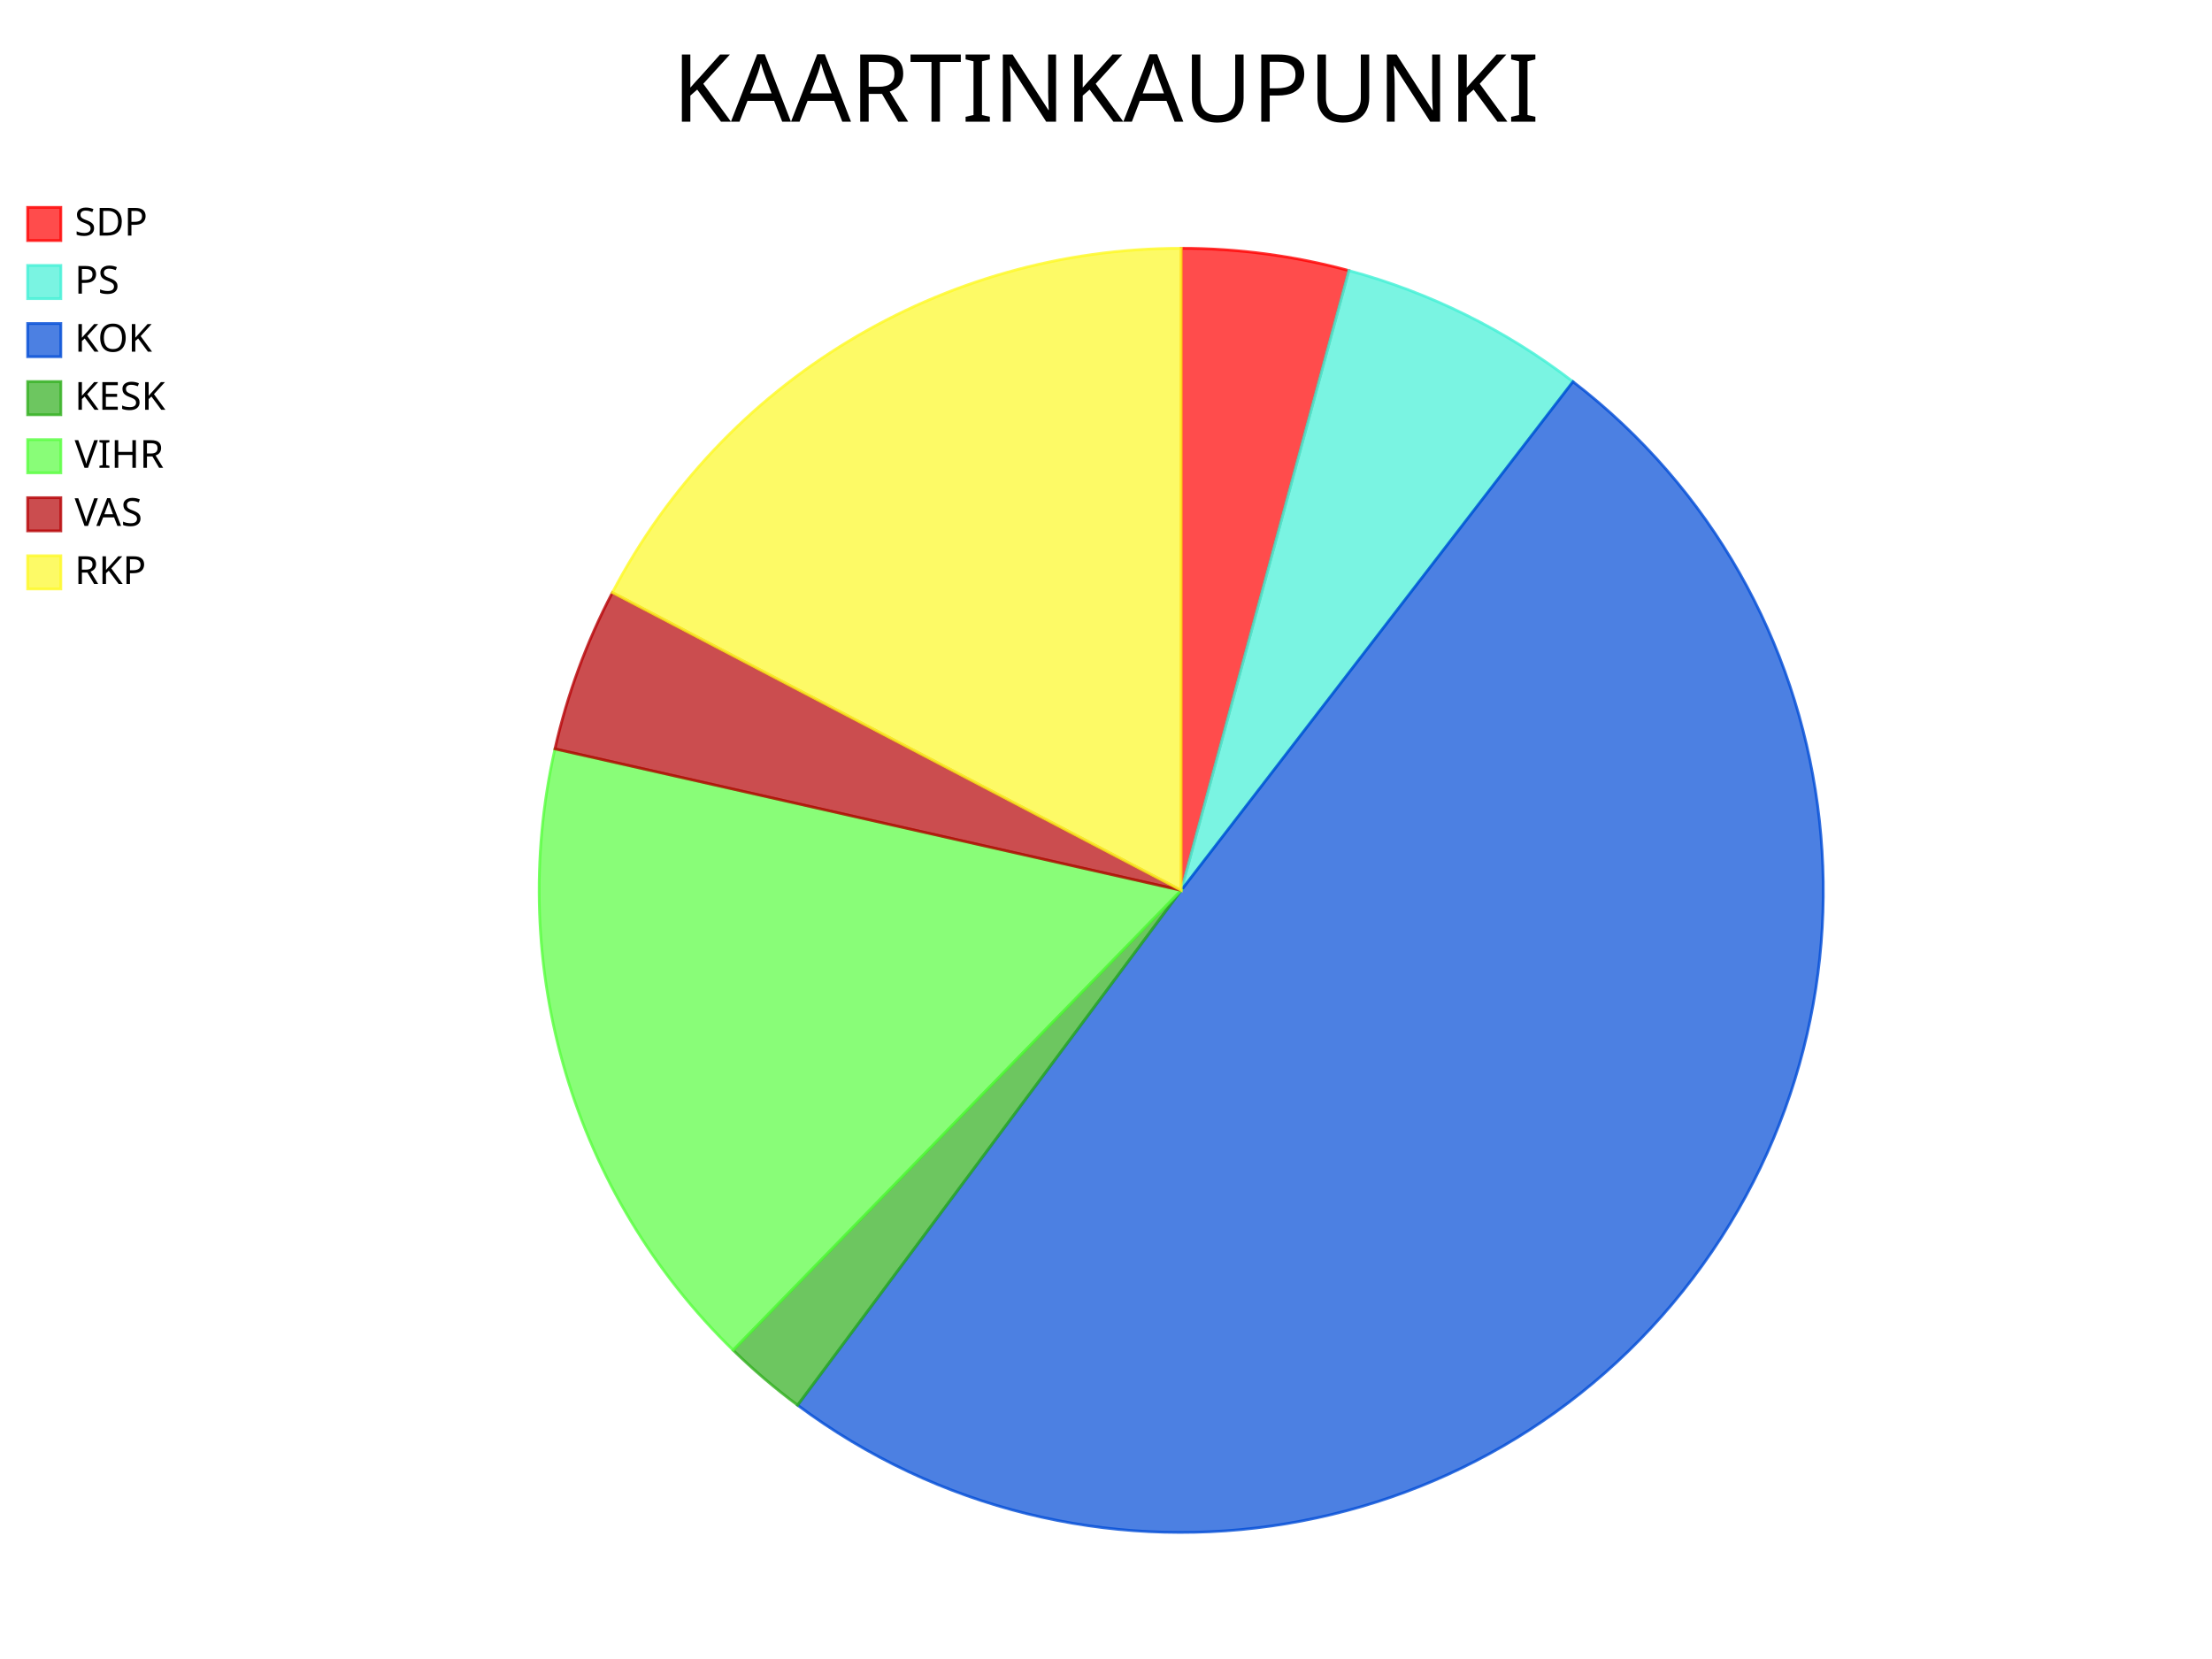
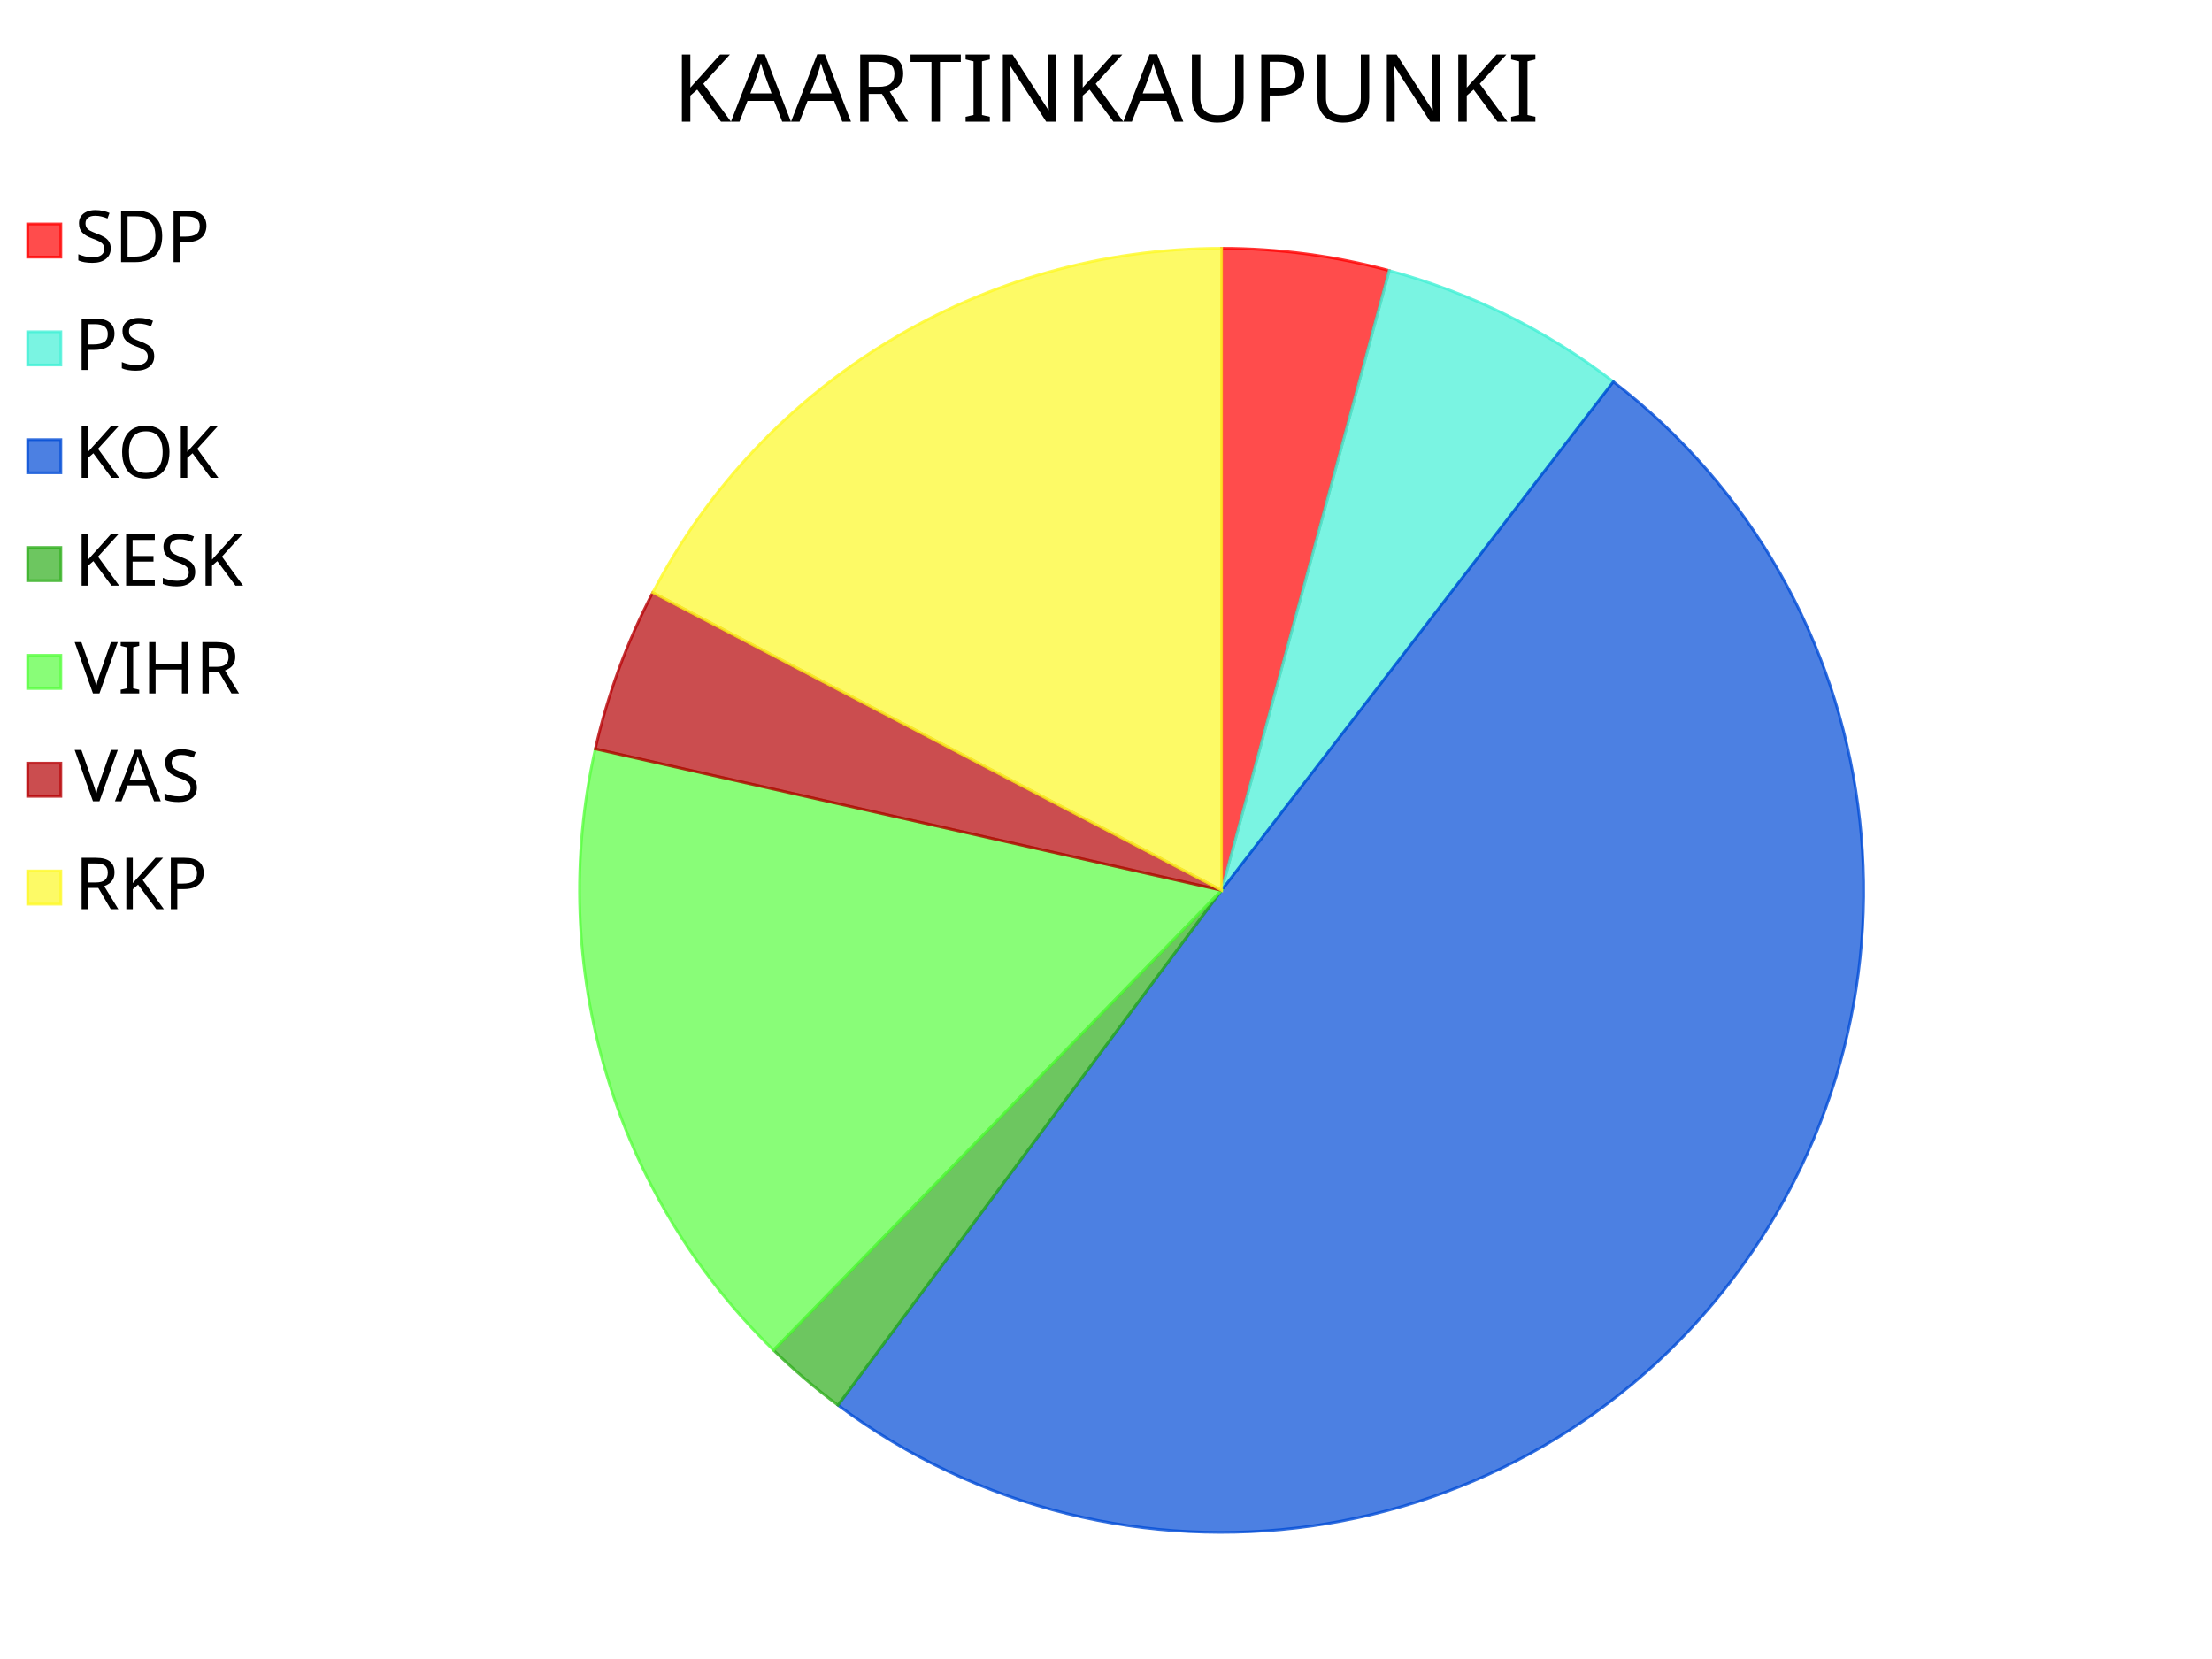
- <svg xmlns="http://www.w3.org/2000/svg" class="pygal-chart" id="chart-b4006392-f3b6-4b5c-adb9-81126d2e2dc3" viewBox="0 0 800 600">
+ <svg xmlns="http://www.w3.org/2000/svg" class="pygal-chart" id="chart-f762eaeb-7e1f-42f1-b79d-09980db1fa1d" viewBox="0 0 800 600">
  <defs>
-     <style type="text/css">#chart-b4006392-f3b6-4b5c-adb9-81126d2e2dc3{-webkit-user-select:none;-webkit-font-smoothing:antialiased;font-family:Poppins}#chart-b4006392-f3b6-4b5c-adb9-81126d2e2dc3 .title{font-family:Poppins;font-size:34px}#chart-b4006392-f3b6-4b5c-adb9-81126d2e2dc3 .legends .legend text{font-family:Poppins;font-size:14px}#chart-b4006392-f3b6-4b5c-adb9-81126d2e2dc3 .axis text{font-family:Poppins;font-size:10px}#chart-b4006392-f3b6-4b5c-adb9-81126d2e2dc3 .axis text.major{font-family:Poppins;font-size:10px}#chart-b4006392-f3b6-4b5c-adb9-81126d2e2dc3 .text-overlay text.value{font-family:Poppins;font-size:16px}#chart-b4006392-f3b6-4b5c-adb9-81126d2e2dc3 .text-overlay text.label{font-family:Poppins;font-size:10px}#chart-b4006392-f3b6-4b5c-adb9-81126d2e2dc3 .tooltip{font-family:Poppins;font-size:14px}#chart-b4006392-f3b6-4b5c-adb9-81126d2e2dc3 text.no_data{font-family:Poppins;font-size:64px}
- #chart-b4006392-f3b6-4b5c-adb9-81126d2e2dc3{background-color:#ffffff}#chart-b4006392-f3b6-4b5c-adb9-81126d2e2dc3 path,#chart-b4006392-f3b6-4b5c-adb9-81126d2e2dc3 line,#chart-b4006392-f3b6-4b5c-adb9-81126d2e2dc3 rect,#chart-b4006392-f3b6-4b5c-adb9-81126d2e2dc3 circle{-webkit-transition:300ms ease-in;-moz-transition:300ms ease-in;transition:300ms ease-in}#chart-b4006392-f3b6-4b5c-adb9-81126d2e2dc3 .graph &gt; .background{fill:#ffffff}#chart-b4006392-f3b6-4b5c-adb9-81126d2e2dc3 .plot &gt; .background{fill:#ffffff}#chart-b4006392-f3b6-4b5c-adb9-81126d2e2dc3 .graph{fill:#000000}#chart-b4006392-f3b6-4b5c-adb9-81126d2e2dc3 text.no_data{fill:#000000}#chart-b4006392-f3b6-4b5c-adb9-81126d2e2dc3 .title{fill:#000000}#chart-b4006392-f3b6-4b5c-adb9-81126d2e2dc3 .legends .legend text{fill:#000000}#chart-b4006392-f3b6-4b5c-adb9-81126d2e2dc3 .legends .legend:hover text{fill:#000000}#chart-b4006392-f3b6-4b5c-adb9-81126d2e2dc3 .axis .line{stroke:#000000}#chart-b4006392-f3b6-4b5c-adb9-81126d2e2dc3 .axis .guide.line{stroke:#000000}#chart-b4006392-f3b6-4b5c-adb9-81126d2e2dc3 .axis .major.line{stroke:#000000}#chart-b4006392-f3b6-4b5c-adb9-81126d2e2dc3 .axis text.major{fill:#000000}#chart-b4006392-f3b6-4b5c-adb9-81126d2e2dc3 .axis.y .guides:hover .guide.line,#chart-b4006392-f3b6-4b5c-adb9-81126d2e2dc3 .line-graph .axis.x .guides:hover .guide.line,#chart-b4006392-f3b6-4b5c-adb9-81126d2e2dc3 .stackedline-graph .axis.x .guides:hover .guide.line,#chart-b4006392-f3b6-4b5c-adb9-81126d2e2dc3 .xy-graph .axis.x .guides:hover .guide.line{stroke:#000000}#chart-b4006392-f3b6-4b5c-adb9-81126d2e2dc3 .axis .guides:hover text{fill:#000000}#chart-b4006392-f3b6-4b5c-adb9-81126d2e2dc3 .reactive{fill-opacity:.7;stroke-opacity:.8}#chart-b4006392-f3b6-4b5c-adb9-81126d2e2dc3 .ci{stroke:#000000}#chart-b4006392-f3b6-4b5c-adb9-81126d2e2dc3 .reactive.active,#chart-b4006392-f3b6-4b5c-adb9-81126d2e2dc3 .active .reactive{fill-opacity:.9;stroke-opacity:.9;stroke-width:4}#chart-b4006392-f3b6-4b5c-adb9-81126d2e2dc3 .ci .reactive.active{stroke-width:1.5}#chart-b4006392-f3b6-4b5c-adb9-81126d2e2dc3 .series text{fill:#000000}#chart-b4006392-f3b6-4b5c-adb9-81126d2e2dc3 .tooltip rect{fill:#ffffff;stroke:#000000;-webkit-transition:opacity 300ms ease-in;-moz-transition:opacity 300ms ease-in;transition:opacity 300ms ease-in}#chart-b4006392-f3b6-4b5c-adb9-81126d2e2dc3 .tooltip .label{fill:#000000}#chart-b4006392-f3b6-4b5c-adb9-81126d2e2dc3 .tooltip .label{fill:#000000}#chart-b4006392-f3b6-4b5c-adb9-81126d2e2dc3 .tooltip .legend{font-size:.8em;fill:#000000}#chart-b4006392-f3b6-4b5c-adb9-81126d2e2dc3 .tooltip .x_label{font-size:.6em;fill:#000000}#chart-b4006392-f3b6-4b5c-adb9-81126d2e2dc3 .tooltip .xlink{font-size:.5em;text-decoration:underline}#chart-b4006392-f3b6-4b5c-adb9-81126d2e2dc3 .tooltip .value{font-size:1.5em}#chart-b4006392-f3b6-4b5c-adb9-81126d2e2dc3 .bound{font-size:.5em}#chart-b4006392-f3b6-4b5c-adb9-81126d2e2dc3 .max-value{font-size:.75em;fill:#000000}#chart-b4006392-f3b6-4b5c-adb9-81126d2e2dc3 .map-element{fill:#ffffff;stroke:#000000 !important}#chart-b4006392-f3b6-4b5c-adb9-81126d2e2dc3 .map-element .reactive{fill-opacity:inherit;stroke-opacity:inherit}#chart-b4006392-f3b6-4b5c-adb9-81126d2e2dc3 .color-0,#chart-b4006392-f3b6-4b5c-adb9-81126d2e2dc3 .color-0 a:visited{stroke:#ff0000;fill:#ff0000}#chart-b4006392-f3b6-4b5c-adb9-81126d2e2dc3 .color-1,#chart-b4006392-f3b6-4b5c-adb9-81126d2e2dc3 .color-1 a:visited{stroke:#42f0d6;fill:#42f0d6}#chart-b4006392-f3b6-4b5c-adb9-81126d2e2dc3 .color-2,#chart-b4006392-f3b6-4b5c-adb9-81126d2e2dc3 .color-2 a:visited{stroke:#004bd6;fill:#004bd6}#chart-b4006392-f3b6-4b5c-adb9-81126d2e2dc3 .color-3,#chart-b4006392-f3b6-4b5c-adb9-81126d2e2dc3 .color-3 a:visited{stroke:#30af1d;fill:#30af1d}#chart-b4006392-f3b6-4b5c-adb9-81126d2e2dc3 .color-4,#chart-b4006392-f3b6-4b5c-adb9-81126d2e2dc3 .color-4 a:visited{stroke:#58fd3f;fill:#58fd3f}#chart-b4006392-f3b6-4b5c-adb9-81126d2e2dc3 .color-5,#chart-b4006392-f3b6-4b5c-adb9-81126d2e2dc3 .color-5 a:visited{stroke:#b60205;fill:#b60205}#chart-b4006392-f3b6-4b5c-adb9-81126d2e2dc3 .color-6,#chart-b4006392-f3b6-4b5c-adb9-81126d2e2dc3 .color-6 a:visited{stroke:#fdf926;fill:#fdf926}#chart-b4006392-f3b6-4b5c-adb9-81126d2e2dc3 .text-overlay .color-0 text{fill:black}#chart-b4006392-f3b6-4b5c-adb9-81126d2e2dc3 .text-overlay .color-1 text{fill:black}#chart-b4006392-f3b6-4b5c-adb9-81126d2e2dc3 .text-overlay .color-2 text{fill:black}#chart-b4006392-f3b6-4b5c-adb9-81126d2e2dc3 .text-overlay .color-3 text{fill:black}#chart-b4006392-f3b6-4b5c-adb9-81126d2e2dc3 .text-overlay .color-4 text{fill:black}#chart-b4006392-f3b6-4b5c-adb9-81126d2e2dc3 .text-overlay .color-5 text{fill:black}#chart-b4006392-f3b6-4b5c-adb9-81126d2e2dc3 .text-overlay .color-6 text{fill:black}
- #chart-b4006392-f3b6-4b5c-adb9-81126d2e2dc3 text.no_data{text-anchor:middle}#chart-b4006392-f3b6-4b5c-adb9-81126d2e2dc3 .guide.line{fill:none}#chart-b4006392-f3b6-4b5c-adb9-81126d2e2dc3 .centered{text-anchor:middle}#chart-b4006392-f3b6-4b5c-adb9-81126d2e2dc3 .title{text-anchor:middle}#chart-b4006392-f3b6-4b5c-adb9-81126d2e2dc3 .legends .legend text{fill-opacity:1}#chart-b4006392-f3b6-4b5c-adb9-81126d2e2dc3 .axis.x text{text-anchor:middle}#chart-b4006392-f3b6-4b5c-adb9-81126d2e2dc3 .axis.x:not(.web) text[transform]{text-anchor:start}#chart-b4006392-f3b6-4b5c-adb9-81126d2e2dc3 .axis.x:not(.web) text[transform].backwards{text-anchor:end}#chart-b4006392-f3b6-4b5c-adb9-81126d2e2dc3 .axis.y text{text-anchor:end}#chart-b4006392-f3b6-4b5c-adb9-81126d2e2dc3 .axis.y text[transform].backwards{text-anchor:start}#chart-b4006392-f3b6-4b5c-adb9-81126d2e2dc3 .axis.y2 text{text-anchor:start}#chart-b4006392-f3b6-4b5c-adb9-81126d2e2dc3 .axis.y2 text[transform].backwards{text-anchor:end}#chart-b4006392-f3b6-4b5c-adb9-81126d2e2dc3 .axis .guide.line{stroke-dasharray:4,4}#chart-b4006392-f3b6-4b5c-adb9-81126d2e2dc3 .axis .major.guide.line{stroke-dasharray:6,6}#chart-b4006392-f3b6-4b5c-adb9-81126d2e2dc3 .horizontal .axis.y .guide.line,#chart-b4006392-f3b6-4b5c-adb9-81126d2e2dc3 .horizontal .axis.y2 .guide.line,#chart-b4006392-f3b6-4b5c-adb9-81126d2e2dc3 .vertical .axis.x .guide.line{opacity:0}#chart-b4006392-f3b6-4b5c-adb9-81126d2e2dc3 .horizontal .axis.always_show .guide.line,#chart-b4006392-f3b6-4b5c-adb9-81126d2e2dc3 .vertical .axis.always_show .guide.line{opacity:1 !important}#chart-b4006392-f3b6-4b5c-adb9-81126d2e2dc3 .axis.y .guides:hover .guide.line,#chart-b4006392-f3b6-4b5c-adb9-81126d2e2dc3 .axis.y2 .guides:hover .guide.line,#chart-b4006392-f3b6-4b5c-adb9-81126d2e2dc3 .axis.x .guides:hover .guide.line{opacity:1}#chart-b4006392-f3b6-4b5c-adb9-81126d2e2dc3 .axis .guides:hover text{opacity:1}#chart-b4006392-f3b6-4b5c-adb9-81126d2e2dc3 .nofill{fill:none}#chart-b4006392-f3b6-4b5c-adb9-81126d2e2dc3 .subtle-fill{fill-opacity:.2}#chart-b4006392-f3b6-4b5c-adb9-81126d2e2dc3 .dot{stroke-width:1px;fill-opacity:1}#chart-b4006392-f3b6-4b5c-adb9-81126d2e2dc3 .dot.active{stroke-width:5px}#chart-b4006392-f3b6-4b5c-adb9-81126d2e2dc3 .dot.negative{fill:transparent}#chart-b4006392-f3b6-4b5c-adb9-81126d2e2dc3 text,#chart-b4006392-f3b6-4b5c-adb9-81126d2e2dc3 tspan{stroke:none !important}#chart-b4006392-f3b6-4b5c-adb9-81126d2e2dc3 .series text.active{opacity:1}#chart-b4006392-f3b6-4b5c-adb9-81126d2e2dc3 .tooltip rect{fill-opacity:.95;stroke-width:.5}#chart-b4006392-f3b6-4b5c-adb9-81126d2e2dc3 .tooltip text{fill-opacity:1}#chart-b4006392-f3b6-4b5c-adb9-81126d2e2dc3 .showable{visibility:hidden}#chart-b4006392-f3b6-4b5c-adb9-81126d2e2dc3 .showable.shown{visibility:visible}#chart-b4006392-f3b6-4b5c-adb9-81126d2e2dc3 .gauge-background{fill:rgba(229,229,229,1);stroke:none}#chart-b4006392-f3b6-4b5c-adb9-81126d2e2dc3 .bg-lines{stroke:#ffffff;stroke-width:2px}</style>
+     <style type="text/css">#chart-f762eaeb-7e1f-42f1-b79d-09980db1fa1d{-webkit-user-select:none;-webkit-font-smoothing:antialiased;font-family:Poppins}#chart-f762eaeb-7e1f-42f1-b79d-09980db1fa1d .title{font-family:Poppins;font-size:34px}#chart-f762eaeb-7e1f-42f1-b79d-09980db1fa1d .legends .legend text{font-family:Poppins;font-size:26px}#chart-f762eaeb-7e1f-42f1-b79d-09980db1fa1d .axis text{font-family:Poppins;font-size:26px}#chart-f762eaeb-7e1f-42f1-b79d-09980db1fa1d .axis text.major{font-family:Poppins;font-size:10px}#chart-f762eaeb-7e1f-42f1-b79d-09980db1fa1d .text-overlay text.value{font-family:Poppins;font-size:26px}#chart-f762eaeb-7e1f-42f1-b79d-09980db1fa1d .text-overlay text.label{font-family:Poppins;font-size:26px}#chart-f762eaeb-7e1f-42f1-b79d-09980db1fa1d .tooltip{font-family:Poppins;font-size:14px}#chart-f762eaeb-7e1f-42f1-b79d-09980db1fa1d text.no_data{font-family:Poppins;font-size:64px}
+ #chart-f762eaeb-7e1f-42f1-b79d-09980db1fa1d{background-color:#ffffff}#chart-f762eaeb-7e1f-42f1-b79d-09980db1fa1d path,#chart-f762eaeb-7e1f-42f1-b79d-09980db1fa1d line,#chart-f762eaeb-7e1f-42f1-b79d-09980db1fa1d rect,#chart-f762eaeb-7e1f-42f1-b79d-09980db1fa1d circle{-webkit-transition:300ms ease-in;-moz-transition:300ms ease-in;transition:300ms ease-in}#chart-f762eaeb-7e1f-42f1-b79d-09980db1fa1d .graph &gt; .background{fill:#ffffff}#chart-f762eaeb-7e1f-42f1-b79d-09980db1fa1d .plot &gt; .background{fill:#ffffff}#chart-f762eaeb-7e1f-42f1-b79d-09980db1fa1d .graph{fill:#000000}#chart-f762eaeb-7e1f-42f1-b79d-09980db1fa1d text.no_data{fill:#000000}#chart-f762eaeb-7e1f-42f1-b79d-09980db1fa1d .title{fill:#000000}#chart-f762eaeb-7e1f-42f1-b79d-09980db1fa1d .legends .legend text{fill:#000000}#chart-f762eaeb-7e1f-42f1-b79d-09980db1fa1d .legends .legend:hover text{fill:#000000}#chart-f762eaeb-7e1f-42f1-b79d-09980db1fa1d .axis .line{stroke:#000000}#chart-f762eaeb-7e1f-42f1-b79d-09980db1fa1d .axis .guide.line{stroke:#000000}#chart-f762eaeb-7e1f-42f1-b79d-09980db1fa1d .axis .major.line{stroke:#000000}#chart-f762eaeb-7e1f-42f1-b79d-09980db1fa1d .axis text.major{fill:#000000}#chart-f762eaeb-7e1f-42f1-b79d-09980db1fa1d .axis.y .guides:hover .guide.line,#chart-f762eaeb-7e1f-42f1-b79d-09980db1fa1d .line-graph .axis.x .guides:hover .guide.line,#chart-f762eaeb-7e1f-42f1-b79d-09980db1fa1d .stackedline-graph .axis.x .guides:hover .guide.line,#chart-f762eaeb-7e1f-42f1-b79d-09980db1fa1d .xy-graph .axis.x .guides:hover .guide.line{stroke:#000000}#chart-f762eaeb-7e1f-42f1-b79d-09980db1fa1d .axis .guides:hover text{fill:#000000}#chart-f762eaeb-7e1f-42f1-b79d-09980db1fa1d .reactive{fill-opacity:.7;stroke-opacity:.8}#chart-f762eaeb-7e1f-42f1-b79d-09980db1fa1d .ci{stroke:#000000}#chart-f762eaeb-7e1f-42f1-b79d-09980db1fa1d .reactive.active,#chart-f762eaeb-7e1f-42f1-b79d-09980db1fa1d .active .reactive{fill-opacity:.9;stroke-opacity:.9;stroke-width:4}#chart-f762eaeb-7e1f-42f1-b79d-09980db1fa1d .ci .reactive.active{stroke-width:1.5}#chart-f762eaeb-7e1f-42f1-b79d-09980db1fa1d .series text{fill:#000000}#chart-f762eaeb-7e1f-42f1-b79d-09980db1fa1d .tooltip rect{fill:#ffffff;stroke:#000000;-webkit-transition:opacity 300ms ease-in;-moz-transition:opacity 300ms ease-in;transition:opacity 300ms ease-in}#chart-f762eaeb-7e1f-42f1-b79d-09980db1fa1d .tooltip .label{fill:#000000}#chart-f762eaeb-7e1f-42f1-b79d-09980db1fa1d .tooltip .label{fill:#000000}#chart-f762eaeb-7e1f-42f1-b79d-09980db1fa1d .tooltip .legend{font-size:.8em;fill:#000000}#chart-f762eaeb-7e1f-42f1-b79d-09980db1fa1d .tooltip .x_label{font-size:.6em;fill:#000000}#chart-f762eaeb-7e1f-42f1-b79d-09980db1fa1d .tooltip .xlink{font-size:.5em;text-decoration:underline}#chart-f762eaeb-7e1f-42f1-b79d-09980db1fa1d .tooltip .value{font-size:1.5em}#chart-f762eaeb-7e1f-42f1-b79d-09980db1fa1d .bound{font-size:.5em}#chart-f762eaeb-7e1f-42f1-b79d-09980db1fa1d .max-value{font-size:.75em;fill:#000000}#chart-f762eaeb-7e1f-42f1-b79d-09980db1fa1d .map-element{fill:#ffffff;stroke:#000000 !important}#chart-f762eaeb-7e1f-42f1-b79d-09980db1fa1d .map-element .reactive{fill-opacity:inherit;stroke-opacity:inherit}#chart-f762eaeb-7e1f-42f1-b79d-09980db1fa1d .color-0,#chart-f762eaeb-7e1f-42f1-b79d-09980db1fa1d .color-0 a:visited{stroke:#ff0000;fill:#ff0000}#chart-f762eaeb-7e1f-42f1-b79d-09980db1fa1d .color-1,#chart-f762eaeb-7e1f-42f1-b79d-09980db1fa1d .color-1 a:visited{stroke:#42f0d6;fill:#42f0d6}#chart-f762eaeb-7e1f-42f1-b79d-09980db1fa1d .color-2,#chart-f762eaeb-7e1f-42f1-b79d-09980db1fa1d .color-2 a:visited{stroke:#004bd6;fill:#004bd6}#chart-f762eaeb-7e1f-42f1-b79d-09980db1fa1d .color-3,#chart-f762eaeb-7e1f-42f1-b79d-09980db1fa1d .color-3 a:visited{stroke:#30af1d;fill:#30af1d}#chart-f762eaeb-7e1f-42f1-b79d-09980db1fa1d .color-4,#chart-f762eaeb-7e1f-42f1-b79d-09980db1fa1d .color-4 a:visited{stroke:#58fd3f;fill:#58fd3f}#chart-f762eaeb-7e1f-42f1-b79d-09980db1fa1d .color-5,#chart-f762eaeb-7e1f-42f1-b79d-09980db1fa1d .color-5 a:visited{stroke:#b60205;fill:#b60205}#chart-f762eaeb-7e1f-42f1-b79d-09980db1fa1d .color-6,#chart-f762eaeb-7e1f-42f1-b79d-09980db1fa1d .color-6 a:visited{stroke:#fdf926;fill:#fdf926}#chart-f762eaeb-7e1f-42f1-b79d-09980db1fa1d .text-overlay .color-0 text{fill:black}#chart-f762eaeb-7e1f-42f1-b79d-09980db1fa1d .text-overlay .color-1 text{fill:black}#chart-f762eaeb-7e1f-42f1-b79d-09980db1fa1d .text-overlay .color-2 text{fill:black}#chart-f762eaeb-7e1f-42f1-b79d-09980db1fa1d .text-overlay .color-3 text{fill:black}#chart-f762eaeb-7e1f-42f1-b79d-09980db1fa1d .text-overlay .color-4 text{fill:black}#chart-f762eaeb-7e1f-42f1-b79d-09980db1fa1d .text-overlay .color-5 text{fill:black}#chart-f762eaeb-7e1f-42f1-b79d-09980db1fa1d .text-overlay .color-6 text{fill:black}
+ #chart-f762eaeb-7e1f-42f1-b79d-09980db1fa1d text.no_data{text-anchor:middle}#chart-f762eaeb-7e1f-42f1-b79d-09980db1fa1d .guide.line{fill:none}#chart-f762eaeb-7e1f-42f1-b79d-09980db1fa1d .centered{text-anchor:middle}#chart-f762eaeb-7e1f-42f1-b79d-09980db1fa1d .title{text-anchor:middle}#chart-f762eaeb-7e1f-42f1-b79d-09980db1fa1d .legends .legend text{fill-opacity:1}#chart-f762eaeb-7e1f-42f1-b79d-09980db1fa1d .axis.x text{text-anchor:middle}#chart-f762eaeb-7e1f-42f1-b79d-09980db1fa1d .axis.x:not(.web) text[transform]{text-anchor:start}#chart-f762eaeb-7e1f-42f1-b79d-09980db1fa1d .axis.x:not(.web) text[transform].backwards{text-anchor:end}#chart-f762eaeb-7e1f-42f1-b79d-09980db1fa1d .axis.y text{text-anchor:end}#chart-f762eaeb-7e1f-42f1-b79d-09980db1fa1d .axis.y text[transform].backwards{text-anchor:start}#chart-f762eaeb-7e1f-42f1-b79d-09980db1fa1d .axis.y2 text{text-anchor:start}#chart-f762eaeb-7e1f-42f1-b79d-09980db1fa1d .axis.y2 text[transform].backwards{text-anchor:end}#chart-f762eaeb-7e1f-42f1-b79d-09980db1fa1d .axis .guide.line{stroke-dasharray:4,4}#chart-f762eaeb-7e1f-42f1-b79d-09980db1fa1d .axis .major.guide.line{stroke-dasharray:6,6}#chart-f762eaeb-7e1f-42f1-b79d-09980db1fa1d .horizontal .axis.y .guide.line,#chart-f762eaeb-7e1f-42f1-b79d-09980db1fa1d .horizontal .axis.y2 .guide.line,#chart-f762eaeb-7e1f-42f1-b79d-09980db1fa1d .vertical .axis.x .guide.line{opacity:0}#chart-f762eaeb-7e1f-42f1-b79d-09980db1fa1d .horizontal .axis.always_show .guide.line,#chart-f762eaeb-7e1f-42f1-b79d-09980db1fa1d .vertical .axis.always_show .guide.line{opacity:1 !important}#chart-f762eaeb-7e1f-42f1-b79d-09980db1fa1d .axis.y .guides:hover .guide.line,#chart-f762eaeb-7e1f-42f1-b79d-09980db1fa1d .axis.y2 .guides:hover .guide.line,#chart-f762eaeb-7e1f-42f1-b79d-09980db1fa1d .axis.x .guides:hover .guide.line{opacity:1}#chart-f762eaeb-7e1f-42f1-b79d-09980db1fa1d .axis .guides:hover text{opacity:1}#chart-f762eaeb-7e1f-42f1-b79d-09980db1fa1d .nofill{fill:none}#chart-f762eaeb-7e1f-42f1-b79d-09980db1fa1d .subtle-fill{fill-opacity:.2}#chart-f762eaeb-7e1f-42f1-b79d-09980db1fa1d .dot{stroke-width:1px;fill-opacity:1}#chart-f762eaeb-7e1f-42f1-b79d-09980db1fa1d .dot.active{stroke-width:5px}#chart-f762eaeb-7e1f-42f1-b79d-09980db1fa1d .dot.negative{fill:transparent}#chart-f762eaeb-7e1f-42f1-b79d-09980db1fa1d text,#chart-f762eaeb-7e1f-42f1-b79d-09980db1fa1d tspan{stroke:none !important}#chart-f762eaeb-7e1f-42f1-b79d-09980db1fa1d .series text.active{opacity:1}#chart-f762eaeb-7e1f-42f1-b79d-09980db1fa1d .tooltip rect{fill-opacity:.95;stroke-width:.5}#chart-f762eaeb-7e1f-42f1-b79d-09980db1fa1d .tooltip text{fill-opacity:1}#chart-f762eaeb-7e1f-42f1-b79d-09980db1fa1d .showable{visibility:hidden}#chart-f762eaeb-7e1f-42f1-b79d-09980db1fa1d .showable.shown{visibility:visible}#chart-f762eaeb-7e1f-42f1-b79d-09980db1fa1d .gauge-background{fill:rgba(229,229,229,1);stroke:none}#chart-f762eaeb-7e1f-42f1-b79d-09980db1fa1d .bg-lines{stroke:#ffffff;stroke-width:2px}</style>
  </defs>
  <g class="graph pie-graph vertical">
    <rect class="background" height="600" width="800" x="0" y="0" />
-     <g class="plot" transform="translate(75, 64)">
-       <rect class="background" height="516" width="704.4" x="0" y="0" />
+     <g class="plot" transform="translate(104, 64)">
+       <rect class="background" height="516" width="675.6" x="0" y="0" />
      <g class="series serie-0 color-0">
        <g class="slices">
          <g class="slice">
-             <path class="slice reactive tooltip-trigger" d="M352.2 25.8 A232.2 232.2 0 0 1 412.821 33.853 L352.2 258 A0 0 0 0 0 352.2 258 z" />
+             <path class="slice reactive tooltip-trigger" d="M337.8 25.8 A232.2 232.2 0 0 1 398.421 33.853 L337.8 258 A0 0 0 0 0 337.8 258 z" />
          </g>
        </g>
      </g>
      <g class="series serie-1 color-1">
        <g class="slices">
          <g class="slice">
-             <path class="slice reactive tooltip-trigger" d="M412.821 33.853 A232.2 232.2 0 0 1 493.892 74.043 L352.2 258 A0 0 0 0 0 352.2 258 z" />
+             <path class="slice reactive tooltip-trigger" d="M398.421 33.853 A232.2 232.2 0 0 1 479.492 74.043 L337.8 258 A0 0 0 0 0 337.8 258 z" />
          </g>
        </g>
      </g>
      <g class="series serie-2 color-2">
        <g class="slices">
          <g class="slice">
-             <path class="slice reactive tooltip-trigger" d="M493.892 74.043 A232.2 232.2 0 0 1 213.471 444.202 L352.2 258 A0 0 0 0 0 352.2 258 z" />
+             <path class="slice reactive tooltip-trigger" d="M479.492 74.043 A232.2 232.2 0 0 1 199.071 444.202 L337.8 258 A0 0 0 0 0 337.8 258 z" />
          </g>
        </g>
      </g>
      <g class="series serie-3 color-3">
        <g class="slices">
          <g class="slice">
-             <path class="slice reactive tooltip-trigger" d="M213.471 444.202 A232.2 232.2 0 0 1 190.159 424.312 L352.2 258 A0 0 0 0 0 352.2 258 z" />
+             <path class="slice reactive tooltip-trigger" d="M199.071 444.202 A232.2 232.2 0 0 1 175.759 424.312 L337.8 258 A0 0 0 0 0 337.8 258 z" />
          </g>
        </g>
      </g>
      <g class="series serie-4 color-4">
        <g class="slices">
          <g class="slice">
-             <path class="slice reactive tooltip-trigger" d="M190.159 424.312 A232.2 232.2 0 0 1 125.704 206.848 L352.2 258 A0 0 0 0 0 352.2 258 z" />
+             <path class="slice reactive tooltip-trigger" d="M175.759 424.312 A232.2 232.2 0 0 1 111.304 206.848 L337.8 258 A0 0 0 0 0 337.8 258 z" />
          </g>
        </g>
      </g>
      <g class="series serie-5 color-5">
        <g class="slices">
          <g class="slice">
-             <path class="slice reactive tooltip-trigger" d="M125.704 206.848 A232.2 232.2 0 0 1 146.481 150.313 L352.2 258 A0 0 0 0 0 352.2 258 z" />
+             <path class="slice reactive tooltip-trigger" d="M111.304 206.848 A232.2 232.2 0 0 1 132.081 150.313 L337.8 258 A0 0 0 0 0 337.8 258 z" />
          </g>
        </g>
      </g>
      <g class="series serie-6 color-6">
        <g class="slices">
          <g class="slice">
-             <path class="slice reactive tooltip-trigger" d="M146.481 150.313 A232.2 232.2 0 0 1 352.2 25.8 L352.2 258 A0 0 0 0 0 352.2 258 z" />
+             <path class="slice reactive tooltip-trigger" d="M132.081 150.313 A232.2 232.2 0 0 1 337.8 25.8 L337.8 258 A0 0 0 0 0 337.8 258 z" />
          </g>
        </g>
      </g>
    </g>
    <g class="titles">
      <text class="title plot_title" x="400.0" y="44">KAARTINKAUPUNKI</text>
    </g>
-     <g class="plot overlay" transform="translate(75, 64)">
+     <g class="plot overlay" transform="translate(104, 64)">
      <g class="series serie-0 color-0" />
      <g class="series serie-1 color-1" />
      <g class="series serie-2 color-2" />
      <g class="series serie-3 color-3" />
      <g class="series serie-4 color-4" />
      <g class="series serie-5 color-5" />
      <g class="series serie-6 color-6" />
    </g>
-     <g class="plot text-overlay" transform="translate(75, 64)">
+     <g class="plot text-overlay" transform="translate(104, 64)">
      <g class="series serie-0 color-0" />
      <g class="series serie-1 color-1" />
      <g class="series serie-2 color-2" />
      <g class="series serie-3 color-3" />
      <g class="series serie-4 color-4" />
      <g class="series serie-5 color-5" />
      <g class="series serie-6 color-6" />
    </g>
-     <g class="plot tooltip-overlay" transform="translate(75, 64)">
+     <g class="plot tooltip-overlay" transform="translate(104, 64)">
      <g class="tooltip" style="opacity: 0" transform="translate(0 0)">
        <rect class="tooltip-box" height="0" rx="0" ry="0" width="0" />
        <g class="text" />
      </g>
    </g>
    <g class="legends" transform="translate(10, 74)">
      <g class="legend reactive activate-serie" id="activate-serie-0">
-         <rect class="color-0 reactive" height="12" width="12" x="0.0" y="1.0" />
-         <text x="17.0" y="11.2">SDP</text>
+         <rect class="color-0 reactive" height="12" width="12" x="0.0" y="7.0" />
+         <text x="17.0" y="20.8">SDP</text>
      </g>
      <g class="legend reactive activate-serie" id="activate-serie-1">
-         <rect class="color-1 reactive" height="12" width="12" x="0.0" y="22.0" />
-         <text x="17.0" y="32.2">PS</text>
+         <rect class="color-1 reactive" height="12" width="12" x="0.0" y="46.0" />
+         <text x="17.0" y="59.8">PS</text>
      </g>
      <g class="legend reactive activate-serie" id="activate-serie-2">
-         <rect class="color-2 reactive" height="12" width="12" x="0.0" y="43.0" />
-         <text x="17.0" y="53.2">KOK</text>
+         <rect class="color-2 reactive" height="12" width="12" x="0.0" y="85.0" />
+         <text x="17.0" y="98.8">KOK</text>
      </g>
      <g class="legend reactive activate-serie" id="activate-serie-3">
-         <rect class="color-3 reactive" height="12" width="12" x="0.0" y="64.0" />
-         <text x="17.0" y="74.2">KESK</text>
+         <rect class="color-3 reactive" height="12" width="12" x="0.0" y="124.0" />
+         <text x="17.0" y="137.8">KESK</text>
      </g>
      <g class="legend reactive activate-serie" id="activate-serie-4">
-         <rect class="color-4 reactive" height="12" width="12" x="0.0" y="85.0" />
-         <text x="17.0" y="95.2">VIHR</text>
+         <rect class="color-4 reactive" height="12" width="12" x="0.0" y="163.0" />
+         <text x="17.0" y="176.8">VIHR</text>
      </g>
      <g class="legend reactive activate-serie" id="activate-serie-5">
-         <rect class="color-5 reactive" height="12" width="12" x="0.0" y="106.0" />
-         <text x="17.0" y="116.2">VAS</text>
+         <rect class="color-5 reactive" height="12" width="12" x="0.0" y="202.0" />
+         <text x="17.0" y="215.8">VAS</text>
      </g>
      <g class="legend reactive activate-serie" id="activate-serie-6">
-         <rect class="color-6 reactive" height="12" width="12" x="0.0" y="127.0" />
-         <text x="17.0" y="137.2">RKP</text>
+         <rect class="color-6 reactive" height="12" width="12" x="0.0" y="241.0" />
+         <text x="17.0" y="254.8">RKP</text>
      </g>
    </g>
    <g class="legends" transform="translate(790, 74)" />
  </g>
</svg>
